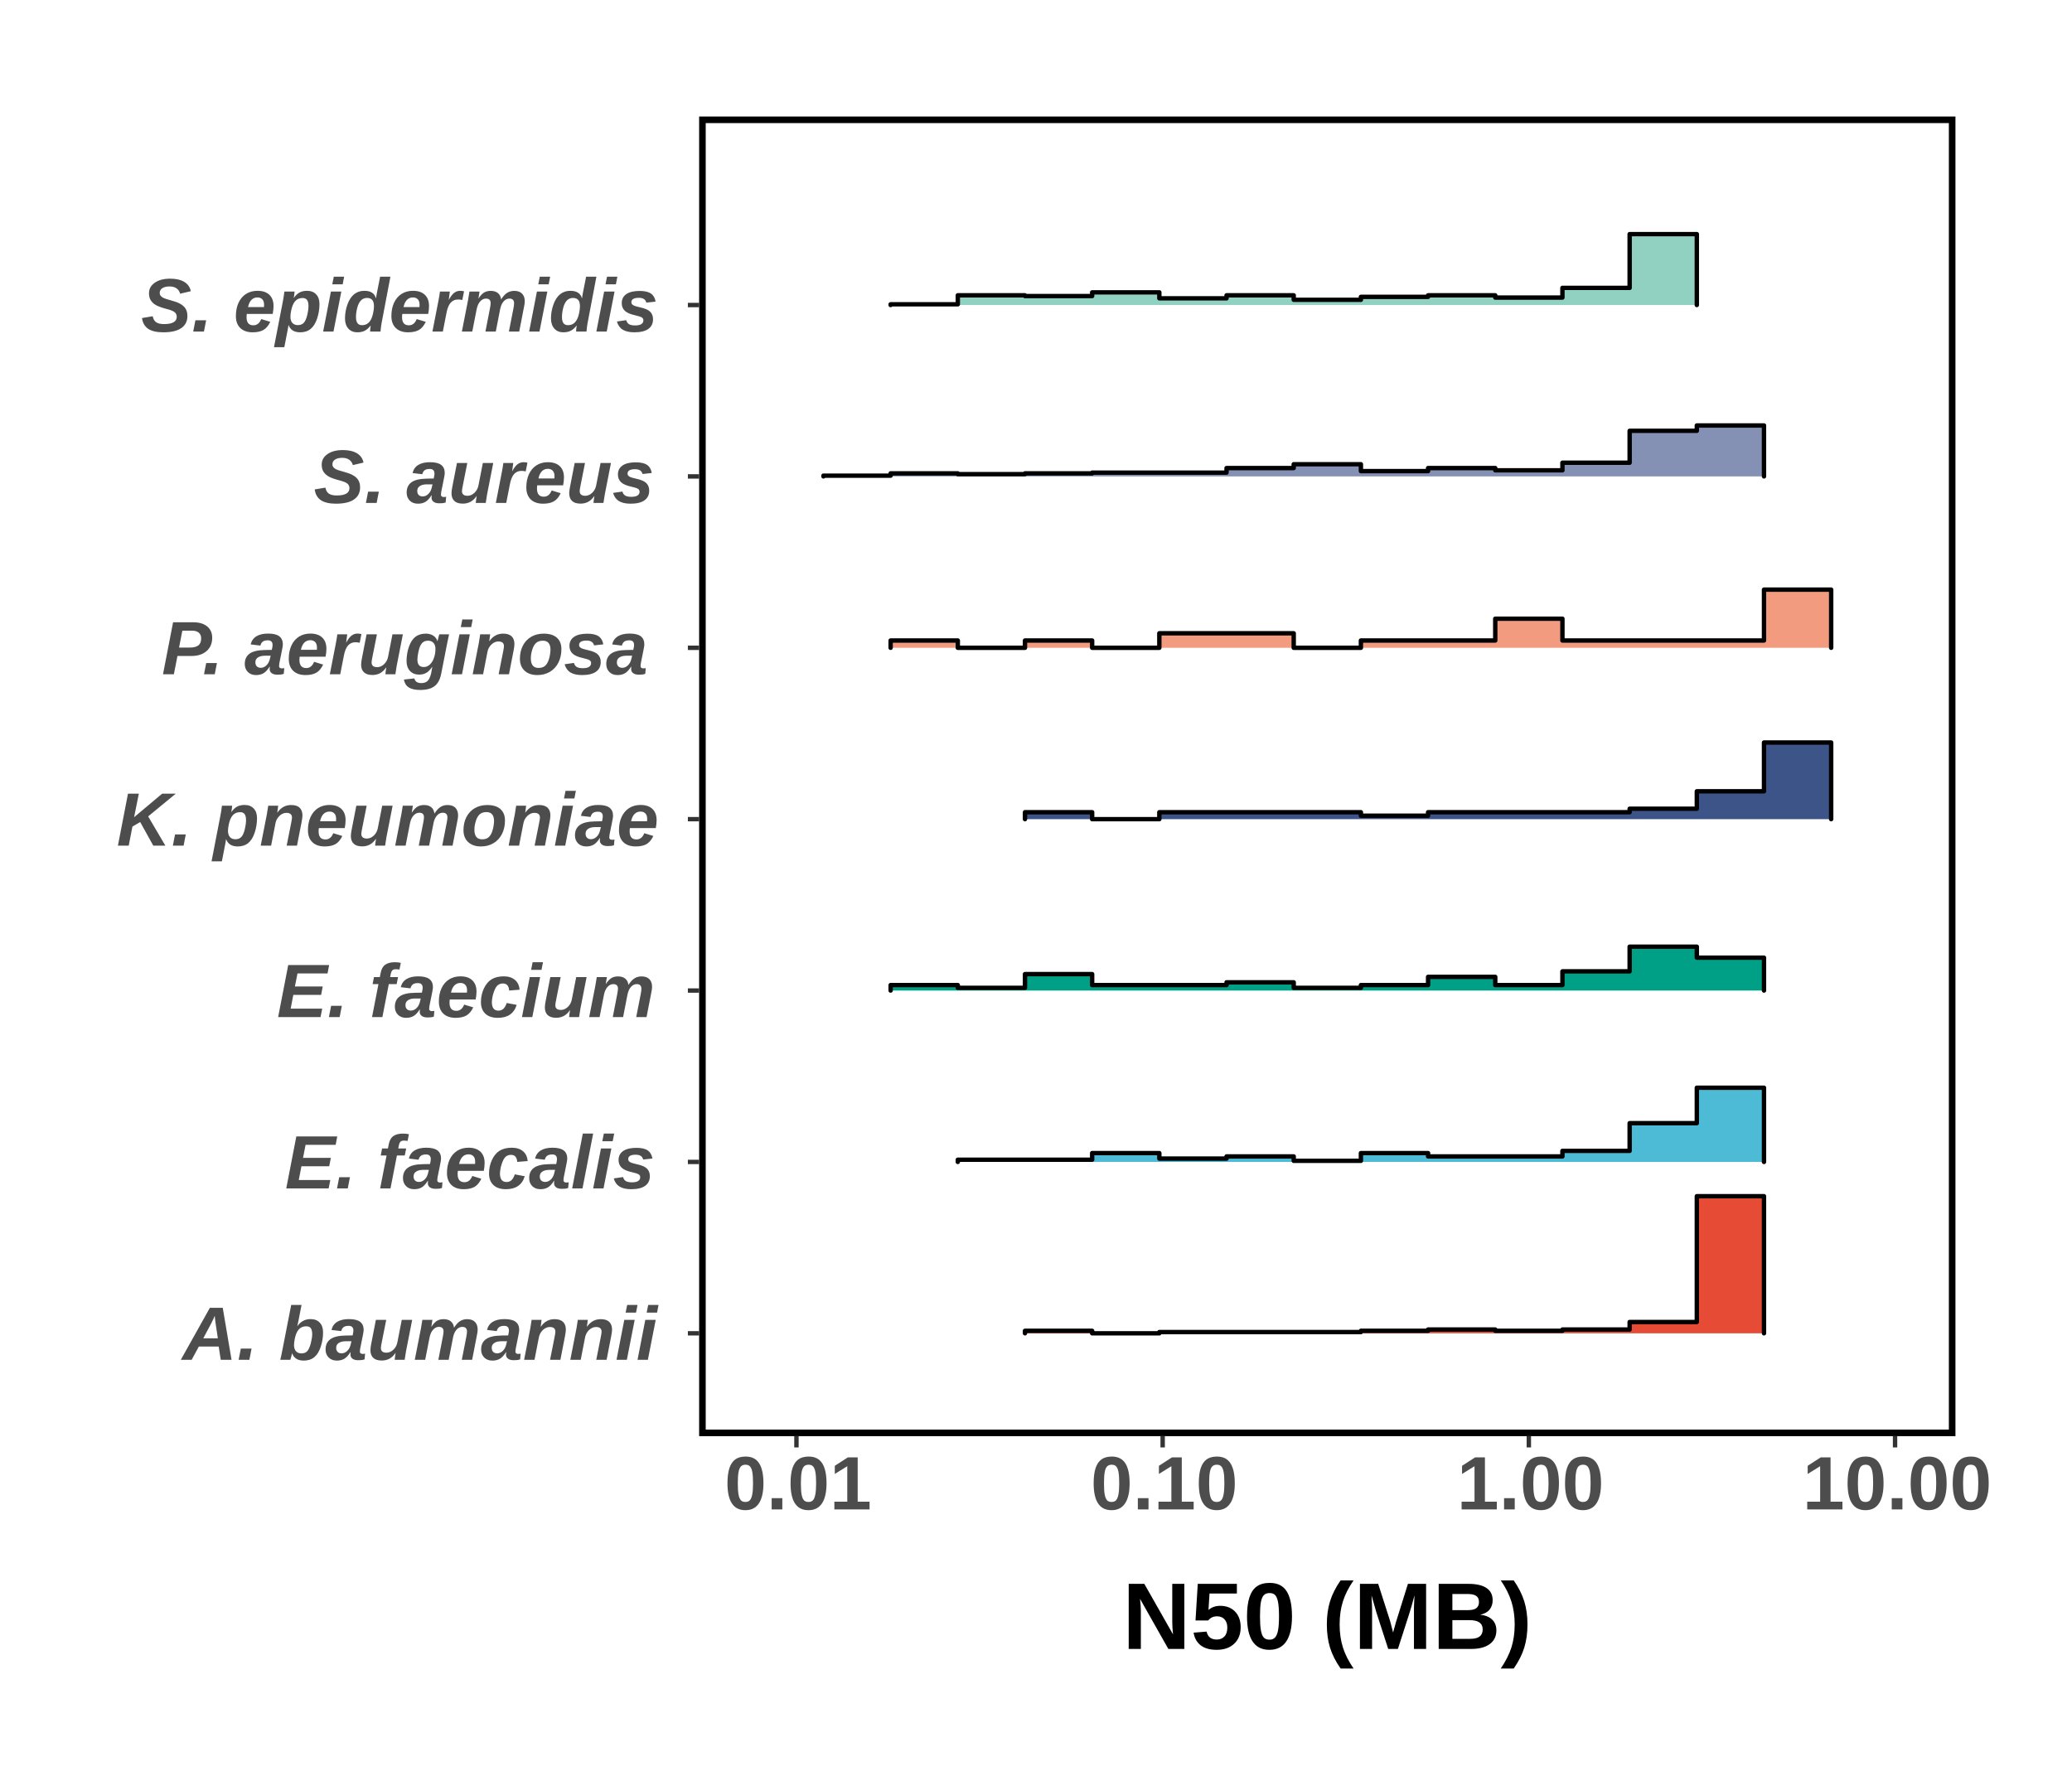
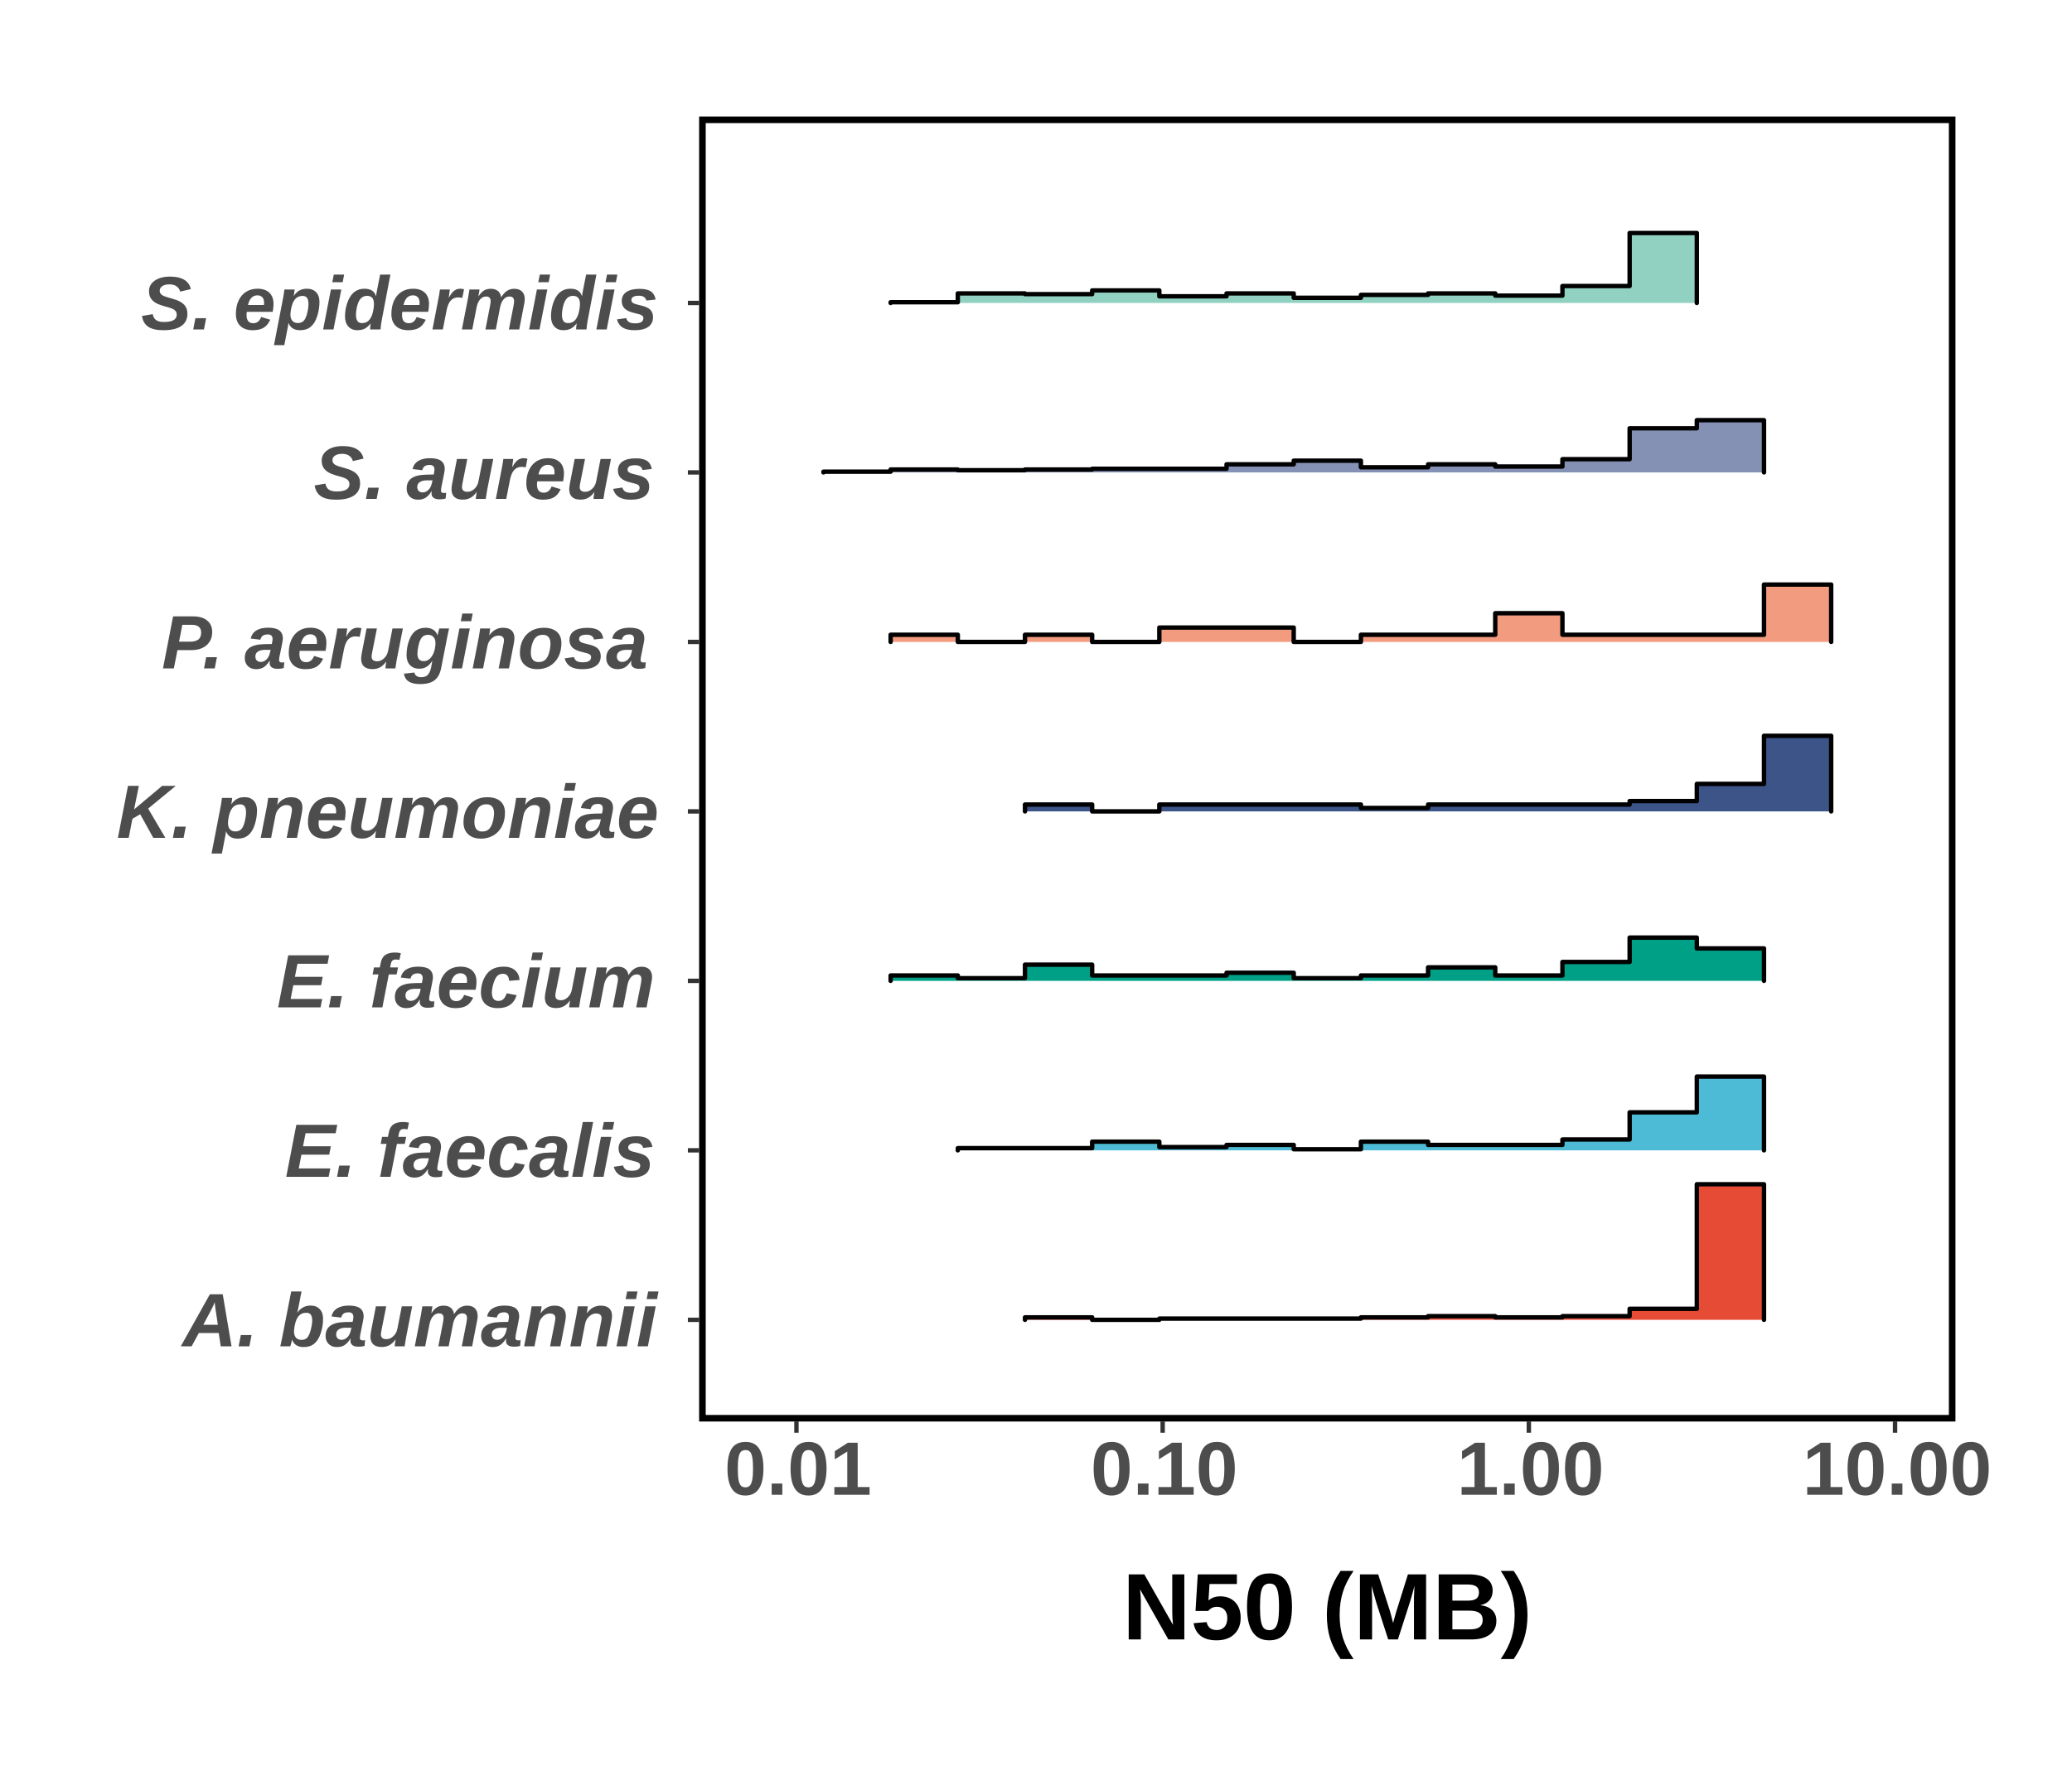
<svg xmlns="http://www.w3.org/2000/svg" viewBox="0 0 504.00 432.00">
  <defs>
    <style type="text/css">
    line, polyline, path, rect, circle {
      fill: none;
      stroke: #000000;
      stroke-linecap: round;
      stroke-linejoin: round;
      stroke-miterlimit: 10.00;
    }
  </style>
  </defs>
  <rect width="100%" height="100%" style="stroke: none; fill: #FFFFFF;" />
  <rect x="0.00" y="0.00" width="504.00" height="432.00" style="stroke-width: 1.07; stroke: #FFFFFF; fill: #FFFFFF;" />
  <defs>
-     <clipPath id="cpMTcwLjA2M3w0NzUuNjU0fDM0OS4zNTZ8MjguMzQ2NQ==">
-       <rect x="170.06" y="28.35" width="305.59" height="321.01" />
+     <clipPath id="cpMTcwLjA2M3w0NzUuNjU0fDM0NS43OTR8MjguMzQ2NQ==">
+       <rect x="170.06" y="28.35" width="305.59" height="317.45" />
    </clipPath>
  </defs>
-   <rect x="170.06" y="28.35" width="305.59" height="321.01" style="stroke-width: 1.07; stroke: none; fill: #FFFFFF;" clip-path="url(#cpMTcwLjA2M3w0NzUuNjU0fDM0OS4zNTZ8MjguMzQ2NQ==)" />
-   <polyline points="216.64,74.20 216.64,74.02 232.98,74.02 232.98,71.84 249.32,71.84 249.32,72.02 265.66,72.02 265.66,71.12 282.00,71.12 282.00,72.57 298.35,72.57 298.35,71.84 314.69,71.84 314.69,72.93 331.03,72.93 331.03,72.21 347.37,72.21 347.37,71.84 363.71,71.84 363.71,72.39 380.05,72.39 380.05,70.03 396.40,70.03 396.40,56.95 412.74,56.95 412.74,74.20 412.74,74.20 412.74,74.20 396.40,74.20 396.40,74.20 380.05,74.20 380.05,74.20 363.71,74.20 363.71,74.20 347.37,74.20 347.37,74.20 331.03,74.20 331.03,74.20 314.69,74.20 314.69,74.20 298.35,74.20 298.35,74.20 282.00,74.20 282.00,74.20 265.66,74.20 265.66,74.20 249.32,74.20 249.32,74.20 232.98,74.20 232.98,74.20 216.64,74.20 216.64,74.20 " style="stroke-width: 0.75; stroke: none; fill: #91D1C2;" clip-path="url(#cpMTcwLjA2M3w0NzUuNjU0fDM0OS4zNTZ8MjguMzQ2NQ==)" />
-   <polyline points="216.64,74.20 216.64,74.02 232.98,74.02 232.98,71.84 249.32,71.84 249.32,72.02 265.66,72.02 265.66,71.12 282.00,71.12 282.00,72.57 298.35,72.57 298.35,71.84 314.69,71.84 314.69,72.93 331.03,72.93 331.03,72.21 347.37,72.21 347.37,71.84 363.71,71.84 363.71,72.39 380.05,72.39 380.05,70.03 396.40,70.03 396.40,56.95 412.74,56.95 412.74,74.20 " style="stroke-width: 1.07;" clip-path="url(#cpMTcwLjA2M3w0NzUuNjU0fDM0OS4zNTZ8MjguMzQ2NQ==)" />
-   <polyline points="200.30,115.89 200.30,115.71 216.64,115.71 216.64,115.15 232.98,115.15 232.98,115.34 249.32,115.34 249.32,115.15 265.66,115.15 265.66,114.97 282.00,114.97 282.00,114.97 298.35,114.97 298.35,113.86 314.69,113.86 314.69,112.93 331.03,112.93 331.03,114.60 347.37,114.60 347.37,113.86 363.71,113.86 363.71,114.41 380.05,114.41 380.05,112.56 396.40,112.56 396.40,104.80 412.74,104.80 412.74,103.50 429.08,103.50 429.08,115.89 429.08,115.89 429.08,115.89 412.74,115.89 412.74,115.89 396.40,115.89 396.40,115.89 380.05,115.89 380.05,115.89 363.71,115.89 363.71,115.89 347.37,115.89 347.37,115.89 331.03,115.89 331.03,115.89 314.69,115.89 314.69,115.89 298.35,115.89 298.35,115.89 282.00,115.89 282.00,115.89 265.66,115.89 265.66,115.89 249.32,115.89 249.32,115.89 232.98,115.89 232.98,115.89 216.64,115.89 216.64,115.89 200.30,115.89 200.30,115.89 " style="stroke-width: 0.75; stroke: none; fill: #8491B4;" clip-path="url(#cpMTcwLjA2M3w0NzUuNjU0fDM0OS4zNTZ8MjguMzQ2NQ==)" />
-   <polyline points="200.30,115.89 200.30,115.71 216.64,115.71 216.64,115.15 232.98,115.15 232.98,115.34 249.32,115.34 249.32,115.15 265.66,115.15 265.66,114.97 282.00,114.97 282.00,114.97 298.35,114.97 298.35,113.86 314.69,113.86 314.69,112.93 331.03,112.93 331.03,114.60 347.37,114.60 347.37,113.86 363.71,113.86 363.71,114.41 380.05,114.41 380.05,112.56 396.40,112.56 396.40,104.80 412.74,104.80 412.74,103.50 429.08,103.50 429.08,115.89 " style="stroke-width: 1.07;" clip-path="url(#cpMTcwLjA2M3w0NzUuNjU0fDM0OS4zNTZ8MjguMzQ2NQ==)" />
-   <polyline points="216.64,157.58 216.64,155.81 232.98,155.81 232.98,157.58 249.32,157.58 249.32,155.81 265.66,155.81 265.66,157.58 282.00,157.58 282.00,154.05 298.35,154.05 298.35,154.05 314.69,154.05 314.69,157.58 331.03,157.58 331.03,155.81 347.37,155.81 347.37,155.81 363.71,155.81 363.71,150.51 380.05,150.51 380.05,155.81 396.40,155.81 396.40,155.81 412.74,155.81 412.74,155.81 429.08,155.81 429.08,143.43 445.42,143.43 445.42,157.58 445.42,157.58 445.42,157.58 429.08,157.58 429.08,157.58 412.74,157.58 412.74,157.58 396.40,157.58 396.40,157.58 380.05,157.58 380.05,157.58 363.71,157.58 363.71,157.58 347.37,157.58 347.37,157.58 331.03,157.58 331.03,157.58 314.69,157.58 314.69,157.58 298.35,157.58 298.35,157.58 282.00,157.58 282.00,157.58 265.66,157.58 265.66,157.58 249.32,157.58 249.32,157.58 232.98,157.58 232.98,157.58 216.64,157.58 216.64,157.58 " style="stroke-width: 0.75; stroke: none; fill: #F39B7F;" clip-path="url(#cpMTcwLjA2M3w0NzUuNjU0fDM0OS4zNTZ8MjguMzQ2NQ==)" />
-   <polyline points="216.64,157.58 216.64,155.81 232.98,155.81 232.98,157.58 249.32,157.58 249.32,155.81 265.66,155.81 265.66,157.58 282.00,157.58 282.00,154.05 298.35,154.05 298.35,154.05 314.69,154.05 314.69,157.58 331.03,157.58 331.03,155.81 347.37,155.81 347.37,155.81 363.71,155.81 363.71,150.51 380.05,150.51 380.05,155.81 396.40,155.81 396.40,155.81 412.74,155.81 412.74,155.81 429.08,155.81 429.08,143.43 445.42,143.43 445.42,157.58 " style="stroke-width: 1.07;" clip-path="url(#cpMTcwLjA2M3w0NzUuNjU0fDM0OS4zNTZ8MjguMzQ2NQ==)" />
-   <polyline points="249.32,199.27 249.32,197.58 265.66,197.58 265.66,199.27 282.00,199.27 282.00,197.58 298.35,197.58 298.35,197.58 314.69,197.58 314.69,197.58 331.03,197.58 331.03,198.43 347.37,198.43 347.37,197.58 363.71,197.58 363.71,197.58 380.05,197.58 380.05,197.58 396.40,197.58 396.40,196.73 412.74,196.73 412.74,192.49 429.08,192.49 429.08,180.62 445.42,180.62 445.42,199.27 445.42,199.27 445.42,199.27 429.08,199.27 429.08,199.27 412.74,199.27 412.74,199.27 396.40,199.27 396.40,199.27 380.05,199.27 380.05,199.27 363.71,199.27 363.71,199.27 347.37,199.27 347.37,199.27 331.03,199.27 331.03,199.27 314.69,199.27 314.69,199.27 298.35,199.27 298.35,199.27 282.00,199.27 282.00,199.27 265.66,199.27 265.66,199.27 249.32,199.27 249.32,199.27 " style="stroke-width: 0.75; stroke: none; fill: #3C5488;" clip-path="url(#cpMTcwLjA2M3w0NzUuNjU0fDM0OS4zNTZ8MjguMzQ2NQ==)" />
-   <polyline points="249.32,199.27 249.32,197.58 265.66,197.58 265.66,199.27 282.00,199.27 282.00,197.58 298.35,197.58 298.35,197.58 314.69,197.58 314.69,197.58 331.03,197.58 331.03,198.43 347.37,198.43 347.37,197.58 363.71,197.58 363.71,197.58 380.05,197.58 380.05,197.58 396.40,197.58 396.40,196.73 412.74,196.73 412.74,192.49 429.08,192.49 429.08,180.62 445.42,180.62 445.42,199.27 " style="stroke-width: 1.07;" clip-path="url(#cpMTcwLjA2M3w0NzUuNjU0fDM0OS4zNTZ8MjguMzQ2NQ==)" />
-   <polyline points="216.64,240.96 216.64,239.63 232.98,239.63 232.98,240.30 249.32,240.30 249.32,236.96 265.66,236.96 265.66,239.63 282.00,239.63 282.00,239.63 298.35,239.63 298.35,238.96 314.69,238.96 314.69,240.30 331.03,240.30 331.03,239.63 347.37,239.63 347.37,237.63 363.71,237.63 363.71,239.63 380.05,239.63 380.05,236.29 396.40,236.29 396.40,230.29 412.74,230.29 412.74,232.96 429.08,232.96 429.08,240.96 429.08,240.96 429.08,240.96 412.74,240.96 412.74,240.96 396.40,240.96 396.40,240.96 380.05,240.96 380.05,240.96 363.71,240.96 363.71,240.96 347.37,240.96 347.37,240.96 331.03,240.96 331.03,240.96 314.69,240.96 314.69,240.96 298.35,240.96 298.35,240.96 282.00,240.96 282.00,240.96 265.66,240.96 265.66,240.96 249.32,240.96 249.32,240.96 232.98,240.96 232.98,240.96 216.64,240.96 216.64,240.96 " style="stroke-width: 0.75; stroke: none; fill: #00A087;" clip-path="url(#cpMTcwLjA2M3w0NzUuNjU0fDM0OS4zNTZ8MjguMzQ2NQ==)" />
-   <polyline points="216.64,240.96 216.64,239.63 232.98,239.63 232.98,240.30 249.32,240.30 249.32,236.96 265.66,236.96 265.66,239.63 282.00,239.63 282.00,239.63 298.35,239.63 298.35,238.96 314.69,238.96 314.69,240.30 331.03,240.30 331.03,239.63 347.37,239.63 347.37,237.63 363.71,237.63 363.71,239.63 380.05,239.63 380.05,236.29 396.40,236.29 396.40,230.29 412.74,230.29 412.74,232.96 429.08,232.96 429.08,240.96 " style="stroke-width: 1.07;" clip-path="url(#cpMTcwLjA2M3w0NzUuNjU0fDM0OS4zNTZ8MjguMzQ2NQ==)" />
-   <polyline points="232.98,282.65 232.98,282.11 249.32,282.11 249.32,282.11 265.66,282.11 265.66,280.50 282.00,280.50 282.00,281.84 298.35,281.84 298.35,281.31 314.69,281.31 314.69,282.38 331.03,282.38 331.03,280.50 347.37,280.50 347.37,281.31 363.71,281.31 363.71,281.31 380.05,281.31 380.05,279.96 396.40,279.96 396.40,273.22 412.74,273.22 412.74,264.60 429.08,264.60 429.08,282.65 429.08,282.65 429.08,282.65 412.74,282.65 412.74,282.65 396.40,282.65 396.40,282.65 380.05,282.65 380.05,282.65 363.71,282.65 363.71,282.65 347.37,282.65 347.37,282.65 331.03,282.65 331.03,282.65 314.69,282.65 314.69,282.65 298.35,282.65 298.35,282.65 282.00,282.65 282.00,282.65 265.66,282.65 265.66,282.65 249.32,282.65 249.32,282.65 232.98,282.65 232.98,282.65 " style="stroke-width: 0.75; stroke: none; fill: #4DBBD5;" clip-path="url(#cpMTcwLjA2M3w0NzUuNjU0fDM0OS4zNTZ8MjguMzQ2NQ==)" />
-   <polyline points="232.98,282.65 232.98,282.11 249.32,282.11 249.32,282.11 265.66,282.11 265.66,280.50 282.00,280.50 282.00,281.84 298.35,281.84 298.35,281.31 314.69,281.31 314.69,282.38 331.03,282.38 331.03,280.50 347.37,280.50 347.37,281.31 363.71,281.31 363.71,281.31 380.05,281.31 380.05,279.96 396.40,279.96 396.40,273.22 412.74,273.22 412.74,264.60 429.08,264.60 429.08,282.65 " style="stroke-width: 1.07;" clip-path="url(#cpMTcwLjA2M3w0NzUuNjU0fDM0OS4zNTZ8MjguMzQ2NQ==)" />
-   <polyline points="249.32,324.34 249.32,323.73 265.66,323.73 265.66,324.34 282.00,324.34 282.00,324.04 298.35,324.04 298.35,324.04 314.69,324.04 314.69,324.04 331.03,324.04 331.03,323.73 347.37,323.73 347.37,323.42 363.71,323.42 363.71,323.73 380.05,323.73 380.05,323.42 396.40,323.42 396.40,321.59 412.74,321.59 412.74,290.99 429.08,290.99 429.08,324.34 429.08,324.34 429.08,324.34 412.74,324.34 412.74,324.34 396.40,324.34 396.40,324.34 380.05,324.34 380.05,324.34 363.71,324.34 363.71,324.34 347.37,324.34 347.37,324.34 331.03,324.34 331.03,324.34 314.69,324.34 314.69,324.34 298.35,324.34 298.35,324.34 282.00,324.34 282.00,324.34 265.66,324.34 265.66,324.34 249.32,324.34 249.32,324.34 " style="stroke-width: 0.75; stroke: none; fill: #E64B35;" clip-path="url(#cpMTcwLjA2M3w0NzUuNjU0fDM0OS4zNTZ8MjguMzQ2NQ==)" />
-   <polyline points="249.32,324.34 249.32,323.73 265.66,323.73 265.66,324.34 282.00,324.34 282.00,324.04 298.35,324.04 298.35,324.04 314.69,324.04 314.69,324.04 331.03,324.04 331.03,323.73 347.37,323.73 347.37,323.42 363.71,323.42 363.71,323.73 380.05,323.73 380.05,323.42 396.40,323.42 396.40,321.59 412.74,321.59 412.74,290.99 429.08,290.99 429.08,324.34 " style="stroke-width: 1.07;" clip-path="url(#cpMTcwLjA2M3w0NzUuNjU0fDM0OS4zNTZ8MjguMzQ2NQ==)" />
-   <rect x="170.06" y="28.35" width="305.59" height="321.01" style="stroke-width: 3.20;" clip-path="url(#cpMTcwLjA2M3w0NzUuNjU0fDM0OS4zNTZ8MjguMzQ2NQ==)" />
+   <rect x="170.06" y="28.35" width="305.59" height="317.45" style="stroke-width: 1.07; stroke: none; fill: #FFFFFF;" clip-path="url(#cpMTcwLjA2M3w0NzUuNjU0fDM0NS43OTR8MjguMzQ2NQ==)" />
+   <polyline points="216.64,73.70 216.64,73.52 232.98,73.52 232.98,71.37 249.32,71.37 249.32,71.55 265.66,71.55 265.66,70.65 282.00,70.65 282.00,72.08 298.35,72.08 298.35,71.37 314.69,71.37 314.69,72.44 331.03,72.44 331.03,71.73 347.37,71.73 347.37,71.37 363.71,71.37 363.71,71.91 380.05,71.91 380.05,69.58 396.40,69.58 396.40,56.68 412.74,56.68 412.74,73.70 412.74,73.70 412.74,73.70 396.40,73.70 396.40,73.70 380.05,73.70 380.05,73.70 363.71,73.70 363.71,73.70 347.37,73.70 347.37,73.70 331.03,73.70 331.03,73.70 314.69,73.70 314.69,73.70 298.35,73.70 298.35,73.70 282.00,73.70 282.00,73.70 265.66,73.70 265.66,73.70 249.32,73.70 249.32,73.70 232.98,73.70 232.98,73.70 216.64,73.70 216.64,73.70 " style="stroke-width: 0.75; stroke: none; fill: #91D1C2;" clip-path="url(#cpMTcwLjA2M3w0NzUuNjU0fDM0NS43OTR8MjguMzQ2NQ==)" />
+   <polyline points="216.64,73.70 216.64,73.52 232.98,73.52 232.98,71.37 249.32,71.37 249.32,71.55 265.66,71.55 265.66,70.65 282.00,70.65 282.00,72.08 298.35,72.08 298.35,71.37 314.69,71.37 314.69,72.44 331.03,72.44 331.03,71.73 347.37,71.73 347.37,71.37 363.71,71.37 363.71,71.91 380.05,71.91 380.05,69.58 396.40,69.58 396.40,56.68 412.74,56.68 412.74,73.70 " style="stroke-width: 1.07;" clip-path="url(#cpMTcwLjA2M3w0NzUuNjU0fDM0NS43OTR8MjguMzQ2NQ==)" />
+   <polyline points="200.30,114.92 200.30,114.74 216.64,114.74 216.64,114.21 232.98,114.21 232.98,114.39 249.32,114.39 249.32,114.21 265.66,114.21 265.66,114.03 282.00,114.03 282.00,114.03 298.35,114.03 298.35,112.95 314.69,112.95 314.69,112.06 331.03,112.06 331.03,113.67 347.37,113.67 347.37,112.95 363.71,112.95 363.71,113.49 380.05,113.49 380.05,111.70 396.40,111.70 396.40,104.18 412.74,104.18 412.74,102.21 429.08,102.21 429.08,114.92 429.08,114.92 429.08,114.92 412.74,114.92 412.74,114.92 396.40,114.92 396.40,114.92 380.05,114.92 380.05,114.92 363.71,114.92 363.71,114.92 347.37,114.92 347.37,114.92 331.03,114.92 331.03,114.92 314.69,114.92 314.69,114.92 298.35,114.92 298.35,114.92 282.00,114.92 282.00,114.92 265.66,114.92 265.66,114.92 249.32,114.92 249.32,114.92 232.98,114.92 232.98,114.92 216.64,114.92 216.64,114.92 200.30,114.92 200.30,114.92 " style="stroke-width: 0.75; stroke: none; fill: #8491B4;" clip-path="url(#cpMTcwLjA2M3w0NzUuNjU0fDM0NS43OTR8MjguMzQ2NQ==)" />
+   <polyline points="200.30,114.92 200.30,114.74 216.64,114.74 216.64,114.21 232.98,114.21 232.98,114.39 249.32,114.39 249.32,114.21 265.66,114.21 265.66,114.03 282.00,114.03 282.00,114.03 298.35,114.03 298.35,112.95 314.69,112.95 314.69,112.06 331.03,112.06 331.03,113.67 347.37,113.67 347.37,112.95 363.71,112.95 363.71,113.49 380.05,113.49 380.05,111.70 396.40,111.70 396.40,104.18 412.74,104.18 412.74,102.21 429.08,102.21 429.08,114.92 " style="stroke-width: 1.07;" clip-path="url(#cpMTcwLjA2M3w0NzUuNjU0fDM0NS43OTR8MjguMzQ2NQ==)" />
+   <polyline points="216.64,156.15 216.64,154.41 232.98,154.41 232.98,156.15 249.32,156.15 249.32,154.41 265.66,154.41 265.66,156.15 282.00,156.15 282.00,152.66 298.35,152.66 298.35,152.66 314.69,152.66 314.69,156.15 331.03,156.15 331.03,154.41 347.37,154.41 347.37,154.41 363.71,154.41 363.71,149.17 380.05,149.17 380.05,154.41 396.40,154.41 396.40,154.41 412.74,154.41 412.74,154.41 429.08,154.41 429.08,142.20 445.42,142.20 445.42,156.15 445.42,156.15 445.42,156.15 429.08,156.15 429.08,156.15 412.74,156.15 412.74,156.15 396.40,156.15 396.40,156.15 380.05,156.15 380.05,156.15 363.71,156.15 363.71,156.15 347.37,156.15 347.37,156.15 331.03,156.15 331.03,156.15 314.69,156.15 314.69,156.15 298.35,156.15 298.35,156.15 282.00,156.15 282.00,156.15 265.66,156.15 265.66,156.15 249.32,156.15 249.32,156.15 232.98,156.15 232.98,156.15 216.64,156.15 216.64,156.15 " style="stroke-width: 0.75; stroke: none; fill: #F39B7F;" clip-path="url(#cpMTcwLjA2M3w0NzUuNjU0fDM0NS43OTR8MjguMzQ2NQ==)" />
+   <polyline points="216.64,156.15 216.64,154.41 232.98,154.41 232.98,156.15 249.32,156.15 249.32,154.41 265.66,154.41 265.66,156.15 282.00,156.15 282.00,152.66 298.35,152.66 298.35,152.66 314.69,152.66 314.69,156.15 331.03,156.15 331.03,154.41 347.37,154.41 347.37,154.41 363.71,154.41 363.71,149.17 380.05,149.17 380.05,154.41 396.40,154.41 396.40,154.41 412.74,154.41 412.74,154.41 429.08,154.41 429.08,142.20 445.42,142.20 445.42,156.15 " style="stroke-width: 1.07;" clip-path="url(#cpMTcwLjA2M3w0NzUuNjU0fDM0NS43OTR8MjguMzQ2NQ==)" />
+   <polyline points="249.32,197.38 249.32,195.71 265.66,195.71 265.66,197.38 282.00,197.38 282.00,195.71 298.35,195.71 298.35,195.71 314.69,195.71 314.69,195.71 331.03,195.71 331.03,196.54 347.37,196.54 347.37,195.71 363.71,195.71 363.71,195.71 380.05,195.71 380.05,195.71 396.40,195.71 396.40,194.87 412.74,194.87 412.74,190.69 429.08,190.69 429.08,178.99 445.42,178.99 445.42,197.38 445.42,197.38 445.42,197.38 429.08,197.38 429.08,197.38 412.74,197.38 412.74,197.38 396.40,197.38 396.40,197.38 380.05,197.38 380.05,197.38 363.71,197.38 363.71,197.38 347.37,197.38 347.37,197.38 331.03,197.38 331.03,197.38 314.69,197.38 314.69,197.38 298.35,197.38 298.35,197.38 282.00,197.38 282.00,197.38 265.66,197.38 265.66,197.38 249.32,197.38 249.32,197.38 " style="stroke-width: 0.75; stroke: none; fill: #3C5488;" clip-path="url(#cpMTcwLjA2M3w0NzUuNjU0fDM0NS43OTR8MjguMzQ2NQ==)" />
+   <polyline points="249.32,197.38 249.32,195.71 265.66,195.71 265.66,197.38 282.00,197.38 282.00,195.71 298.35,195.71 298.35,195.71 314.69,195.71 314.69,195.71 331.03,195.71 331.03,196.54 347.37,196.54 347.37,195.71 363.71,195.71 363.71,195.71 380.05,195.71 380.05,195.71 396.40,195.71 396.40,194.87 412.74,194.87 412.74,190.69 429.08,190.69 429.08,178.99 445.42,178.99 445.42,197.38 " style="stroke-width: 1.07;" clip-path="url(#cpMTcwLjA2M3w0NzUuNjU0fDM0NS43OTR8MjguMzQ2NQ==)" />
+   <polyline points="216.64,238.60 216.64,237.29 232.98,237.29 232.98,237.95 249.32,237.95 249.32,234.66 265.66,234.66 265.66,237.29 282.00,237.29 282.00,237.29 298.35,237.29 298.35,236.63 314.69,236.63 314.69,237.95 331.03,237.95 331.03,237.29 347.37,237.29 347.37,235.32 363.71,235.32 363.71,237.29 380.05,237.29 380.05,234.00 396.40,234.00 396.40,228.08 412.74,228.08 412.74,230.71 429.08,230.71 429.08,238.60 429.08,238.60 429.08,238.60 412.74,238.60 412.74,238.60 396.40,238.60 396.40,238.60 380.05,238.60 380.05,238.60 363.71,238.60 363.71,238.60 347.37,238.60 347.37,238.60 331.03,238.60 331.03,238.60 314.69,238.60 314.69,238.60 298.35,238.60 298.35,238.60 282.00,238.60 282.00,238.60 265.66,238.60 265.66,238.60 249.32,238.60 249.32,238.60 232.98,238.60 232.98,238.60 216.64,238.60 216.64,238.60 " style="stroke-width: 0.75; stroke: none; fill: #00A087;" clip-path="url(#cpMTcwLjA2M3w0NzUuNjU0fDM0NS43OTR8MjguMzQ2NQ==)" />
+   <polyline points="216.64,238.60 216.64,237.29 232.98,237.29 232.98,237.95 249.32,237.95 249.32,234.66 265.66,234.66 265.66,237.29 282.00,237.29 282.00,237.29 298.35,237.29 298.35,236.63 314.69,236.63 314.69,237.95 331.03,237.95 331.03,237.29 347.37,237.29 347.37,235.32 363.71,235.32 363.71,237.29 380.05,237.29 380.05,234.00 396.40,234.00 396.40,228.08 412.74,228.08 412.74,230.71 429.08,230.71 429.08,238.60 " style="stroke-width: 1.07;" clip-path="url(#cpMTcwLjA2M3w0NzUuNjU0fDM0NS43OTR8MjguMzQ2NQ==)" />
+   <polyline points="232.98,279.83 232.98,279.30 249.32,279.30 249.32,279.30 265.66,279.30 265.66,277.72 282.00,277.72 282.00,279.04 298.35,279.04 298.35,278.51 314.69,278.51 314.69,279.57 331.03,279.57 331.03,277.72 347.37,277.72 347.37,278.51 363.71,278.51 363.71,278.51 380.05,278.51 380.05,277.19 396.40,277.19 396.40,270.59 412.74,270.59 412.74,261.89 429.08,261.89 429.08,279.83 429.08,279.83 429.08,279.83 412.74,279.83 412.74,279.83 396.40,279.83 396.40,279.83 380.05,279.83 380.05,279.83 363.71,279.83 363.71,279.83 347.37,279.83 347.37,279.83 331.03,279.83 331.03,279.83 314.69,279.83 314.69,279.83 298.35,279.83 298.35,279.83 282.00,279.83 282.00,279.83 265.66,279.83 265.66,279.83 249.32,279.83 249.32,279.83 232.98,279.83 232.98,279.83 " style="stroke-width: 0.75; stroke: none; fill: #4DBBD5;" clip-path="url(#cpMTcwLjA2M3w0NzUuNjU0fDM0NS43OTR8MjguMzQ2NQ==)" />
+   <polyline points="232.98,279.83 232.98,279.30 249.32,279.30 249.32,279.30 265.66,279.30 265.66,277.72 282.00,277.72 282.00,279.04 298.35,279.04 298.35,278.51 314.69,278.51 314.69,279.57 331.03,279.57 331.03,277.72 347.37,277.72 347.37,278.51 363.71,278.51 363.71,278.51 380.05,278.51 380.05,277.19 396.40,277.19 396.40,270.59 412.74,270.59 412.74,261.89 429.08,261.89 429.08,279.83 " style="stroke-width: 1.07;" clip-path="url(#cpMTcwLjA2M3w0NzUuNjU0fDM0NS43OTR8MjguMzQ2NQ==)" />
+   <polyline points="249.32,321.06 249.32,320.46 265.66,320.46 265.66,321.06 282.00,321.06 282.00,320.76 298.35,320.76 298.35,320.76 314.69,320.76 314.69,320.76 331.03,320.76 331.03,320.46 347.37,320.46 347.37,320.17 363.71,320.17 363.71,320.46 380.05,320.46 380.05,320.17 396.40,320.17 396.40,318.38 412.74,318.38 412.74,288.08 429.08,288.08 429.08,321.06 429.08,321.06 429.08,321.06 412.74,321.06 412.74,321.06 396.40,321.06 396.40,321.06 380.05,321.06 380.05,321.06 363.71,321.06 363.71,321.06 347.37,321.06 347.37,321.06 331.03,321.06 331.03,321.06 314.69,321.06 314.69,321.06 298.35,321.06 298.35,321.06 282.00,321.06 282.00,321.06 265.66,321.06 265.66,321.06 249.32,321.06 249.32,321.06 " style="stroke-width: 0.75; stroke: none; fill: #E64B35;" clip-path="url(#cpMTcwLjA2M3w0NzUuNjU0fDM0NS43OTR8MjguMzQ2NQ==)" />
+   <polyline points="249.32,321.06 249.32,320.46 265.66,320.46 265.66,321.06 282.00,321.06 282.00,320.76 298.35,320.76 298.35,320.76 314.69,320.76 314.69,320.76 331.03,320.76 331.03,320.46 347.37,320.46 347.37,320.17 363.71,320.17 363.71,320.46 380.05,320.46 380.05,320.17 396.40,320.17 396.40,318.38 412.74,318.38 412.74,288.08 429.08,288.08 429.08,321.06 " style="stroke-width: 1.07;" clip-path="url(#cpMTcwLjA2M3w0NzUuNjU0fDM0NS43OTR8MjguMzQ2NQ==)" />
+   <rect x="170.06" y="28.35" width="305.59" height="317.45" style="stroke-width: 3.20;" clip-path="url(#cpMTcwLjA2M3w0NzUuNjU0fDM0NS43OTR8MjguMzQ2NQ==)" />
  <defs>
    <clipPath id="cpMHw1MDR8NDMyfDA=">
      <rect x="0.00" y="0.00" width="504.00" height="432.00" />
    </clipPath>
  </defs>
  <g clip-path="url(#cpMHw1MDR8NDMyfDA=)">
-     <text x="44.35" y="330.79" style="font-size: 18.40px; font-weight: bold; font-style: italic; fill: #4D4D4D; font-family: Arial;" textLength="113.01px" lengthAdjust="spacingAndGlyphs">A. baumannii</text>
+     <text x="44.35" y="327.50" style="font-size: 18.40px; font-weight: bold; font-style: italic; fill: #4D4D4D; font-family: Arial;" textLength="113.01px" lengthAdjust="spacingAndGlyphs">A. baumannii</text>
  </g>
  <g clip-path="url(#cpMHw1MDR8NDMyfDA=)">
-     <text x="69.30" y="289.10" style="font-size: 18.40px; font-weight: bold; font-style: italic; fill: #4D4D4D; font-family: Arial;" textLength="88.06px" lengthAdjust="spacingAndGlyphs">E. faecalis</text>
+     <text x="69.30" y="286.28" style="font-size: 18.40px; font-weight: bold; font-style: italic; fill: #4D4D4D; font-family: Arial;" textLength="88.06px" lengthAdjust="spacingAndGlyphs">E. faecalis</text>
  </g>
  <g clip-path="url(#cpMHw1MDR8NDMyfDA=)">
-     <text x="67.33" y="247.41" style="font-size: 18.40px; font-weight: bold; font-style: italic; fill: #4D4D4D; font-family: Arial;" textLength="90.04px" lengthAdjust="spacingAndGlyphs">E. faecium</text>
+     <text x="67.33" y="245.05" style="font-size: 18.40px; font-weight: bold; font-style: italic; fill: #4D4D4D; font-family: Arial;" textLength="90.04px" lengthAdjust="spacingAndGlyphs">E. faecium</text>
  </g>
  <g clip-path="url(#cpMHw1MDR8NDMyfDA=)">
-     <text x="28.35" y="205.72" style="font-size: 18.40px; font-weight: bold; font-style: italic; fill: #4D4D4D; font-family: Arial;" textLength="129.01px" lengthAdjust="spacingAndGlyphs">K. pneumoniae</text>
+     <text x="28.35" y="203.82" style="font-size: 18.40px; font-weight: bold; font-style: italic; fill: #4D4D4D; font-family: Arial;" textLength="129.01px" lengthAdjust="spacingAndGlyphs">K. pneumoniae</text>
  </g>
  <g clip-path="url(#cpMHw1MDR8NDMyfDA=)">
-     <text x="39.32" y="164.03" style="font-size: 18.40px; font-weight: bold; font-style: italic; fill: #4D4D4D; font-family: Arial;" textLength="118.04px" lengthAdjust="spacingAndGlyphs">P. aeruginosa</text>
+     <text x="39.32" y="162.60" style="font-size: 18.40px; font-weight: bold; font-style: italic; fill: #4D4D4D; font-family: Arial;" textLength="118.04px" lengthAdjust="spacingAndGlyphs">P. aeruginosa</text>
  </g>
  <g clip-path="url(#cpMHw1MDR8NDMyfDA=)">
-     <text x="76.33" y="122.34" style="font-size: 18.40px; font-weight: bold; font-style: italic; fill: #4D4D4D; font-family: Arial;" textLength="81.04px" lengthAdjust="spacingAndGlyphs">S. aureus</text>
+     <text x="76.33" y="121.37" style="font-size: 18.40px; font-weight: bold; font-style: italic; fill: #4D4D4D; font-family: Arial;" textLength="81.04px" lengthAdjust="spacingAndGlyphs">S. aureus</text>
  </g>
  <g clip-path="url(#cpMHw1MDR8NDMyfDA=)">
-     <text x="34.32" y="80.65" style="font-size: 18.40px; font-weight: bold; font-style: italic; fill: #4D4D4D; font-family: Arial;" textLength="123.04px" lengthAdjust="spacingAndGlyphs">S. epidermidis</text>
+     <text x="34.32" y="80.14" style="font-size: 18.40px; font-weight: bold; font-style: italic; fill: #4D4D4D; font-family: Arial;" textLength="123.04px" lengthAdjust="spacingAndGlyphs">S. epidermidis</text>
  </g>
-   <polyline points="167.32,324.34 170.06,324.34 " style="stroke-width: 1.07; stroke: #333333; stroke-linecap: butt;" clip-path="url(#cpMHw1MDR8NDMyfDA=)" />
-   <polyline points="167.32,282.65 170.06,282.65 " style="stroke-width: 1.07; stroke: #333333; stroke-linecap: butt;" clip-path="url(#cpMHw1MDR8NDMyfDA=)" />
-   <polyline points="167.32,240.96 170.06,240.96 " style="stroke-width: 1.07; stroke: #333333; stroke-linecap: butt;" clip-path="url(#cpMHw1MDR8NDMyfDA=)" />
-   <polyline points="167.32,199.27 170.06,199.27 " style="stroke-width: 1.07; stroke: #333333; stroke-linecap: butt;" clip-path="url(#cpMHw1MDR8NDMyfDA=)" />
-   <polyline points="167.32,157.58 170.06,157.58 " style="stroke-width: 1.07; stroke: #333333; stroke-linecap: butt;" clip-path="url(#cpMHw1MDR8NDMyfDA=)" />
-   <polyline points="167.32,115.89 170.06,115.89 " style="stroke-width: 1.07; stroke: #333333; stroke-linecap: butt;" clip-path="url(#cpMHw1MDR8NDMyfDA=)" />
-   <polyline points="167.32,74.20 170.06,74.20 " style="stroke-width: 1.07; stroke: #333333; stroke-linecap: butt;" clip-path="url(#cpMHw1MDR8NDMyfDA=)" />
-   <polyline points="193.73,352.10 193.73,349.36 " style="stroke-width: 1.07; stroke: #333333; stroke-linecap: butt;" clip-path="url(#cpMHw1MDR8NDMyfDA=)" />
-   <polyline points="282.81,352.10 282.81,349.36 " style="stroke-width: 1.07; stroke: #333333; stroke-linecap: butt;" clip-path="url(#cpMHw1MDR8NDMyfDA=)" />
-   <polyline points="371.88,352.10 371.88,349.36 " style="stroke-width: 1.07; stroke: #333333; stroke-linecap: butt;" clip-path="url(#cpMHw1MDR8NDMyfDA=)" />
-   <polyline points="460.96,352.10 460.96,349.36 " style="stroke-width: 1.07; stroke: #333333; stroke-linecap: butt;" clip-path="url(#cpMHw1MDR8NDMyfDA=)" />
+   <polyline points="167.32,321.06 170.06,321.06 " style="stroke-width: 1.07; stroke: #333333; stroke-linecap: butt;" clip-path="url(#cpMHw1MDR8NDMyfDA=)" />
+   <polyline points="167.32,279.83 170.06,279.83 " style="stroke-width: 1.07; stroke: #333333; stroke-linecap: butt;" clip-path="url(#cpMHw1MDR8NDMyfDA=)" />
+   <polyline points="167.32,238.60 170.06,238.60 " style="stroke-width: 1.07; stroke: #333333; stroke-linecap: butt;" clip-path="url(#cpMHw1MDR8NDMyfDA=)" />
+   <polyline points="167.32,197.38 170.06,197.38 " style="stroke-width: 1.07; stroke: #333333; stroke-linecap: butt;" clip-path="url(#cpMHw1MDR8NDMyfDA=)" />
+   <polyline points="167.32,156.15 170.06,156.15 " style="stroke-width: 1.07; stroke: #333333; stroke-linecap: butt;" clip-path="url(#cpMHw1MDR8NDMyfDA=)" />
+   <polyline points="167.32,114.92 170.06,114.92 " style="stroke-width: 1.07; stroke: #333333; stroke-linecap: butt;" clip-path="url(#cpMHw1MDR8NDMyfDA=)" />
+   <polyline points="167.32,73.70 170.06,73.70 " style="stroke-width: 1.07; stroke: #333333; stroke-linecap: butt;" clip-path="url(#cpMHw1MDR8NDMyfDA=)" />
+   <polyline points="193.73,348.53 193.73,345.79 " style="stroke-width: 1.07; stroke: #333333; stroke-linecap: butt;" clip-path="url(#cpMHw1MDR8NDMyfDA=)" />
+   <polyline points="282.81,348.53 282.81,345.79 " style="stroke-width: 1.07; stroke: #333333; stroke-linecap: butt;" clip-path="url(#cpMHw1MDR8NDMyfDA=)" />
+   <polyline points="371.88,348.53 371.88,345.79 " style="stroke-width: 1.07; stroke: #333333; stroke-linecap: butt;" clip-path="url(#cpMHw1MDR8NDMyfDA=)" />
+   <polyline points="460.96,348.53 460.96,345.79 " style="stroke-width: 1.07; stroke: #333333; stroke-linecap: butt;" clip-path="url(#cpMHw1MDR8NDMyfDA=)" />
  <g clip-path="url(#cpMHw1MDR8NDMyfDA=)">
-     <text x="176.22" y="367.18" style="font-size: 18.40px; font-weight: bold; fill: #4D4D4D; font-family: Arial;" textLength="35.03px" lengthAdjust="spacingAndGlyphs">0.01</text>
+     <text x="176.22" y="363.62" style="font-size: 18.40px; font-weight: bold; fill: #4D4D4D; font-family: Arial;" textLength="35.03px" lengthAdjust="spacingAndGlyphs">0.01</text>
  </g>
  <g clip-path="url(#cpMHw1MDR8NDMyfDA=)">
-     <text x="265.29" y="367.18" style="font-size: 18.40px; font-weight: bold; fill: #4D4D4D; font-family: Arial;" textLength="35.03px" lengthAdjust="spacingAndGlyphs">0.10</text>
+     <text x="265.29" y="363.62" style="font-size: 18.40px; font-weight: bold; fill: #4D4D4D; font-family: Arial;" textLength="35.03px" lengthAdjust="spacingAndGlyphs">0.10</text>
  </g>
  <g clip-path="url(#cpMHw1MDR8NDMyfDA=)">
-     <text x="354.37" y="367.18" style="font-size: 18.40px; font-weight: bold; fill: #4D4D4D; font-family: Arial;" textLength="35.03px" lengthAdjust="spacingAndGlyphs">1.00</text>
+     <text x="354.37" y="363.62" style="font-size: 18.40px; font-weight: bold; fill: #4D4D4D; font-family: Arial;" textLength="35.03px" lengthAdjust="spacingAndGlyphs">1.00</text>
  </g>
  <g clip-path="url(#cpMHw1MDR8NDMyfDA=)">
-     <text x="438.44" y="367.18" style="font-size: 18.40px; font-weight: bold; fill: #4D4D4D; font-family: Arial;" textLength="45.04px" lengthAdjust="spacingAndGlyphs">10.00</text>
+     <text x="438.44" y="363.62" style="font-size: 18.40px; font-weight: bold; fill: #4D4D4D; font-family: Arial;" textLength="45.04px" lengthAdjust="spacingAndGlyphs">10.00</text>
  </g>
  <g clip-path="url(#cpMHw1MDR8NDMyfDA=)">
-     <text x="273.02" y="401.12" style="font-size: 23.00px; font-weight: bold; font-family: Arial;" textLength="99.67px" lengthAdjust="spacingAndGlyphs">N50 (MB)</text>
+     <text x="273.02" y="398.81" style="font-size: 23.00px; font-weight: bold; font-family: Arial;" textLength="99.67px" lengthAdjust="spacingAndGlyphs">N50 (MB)</text>
  </g>
</svg>
